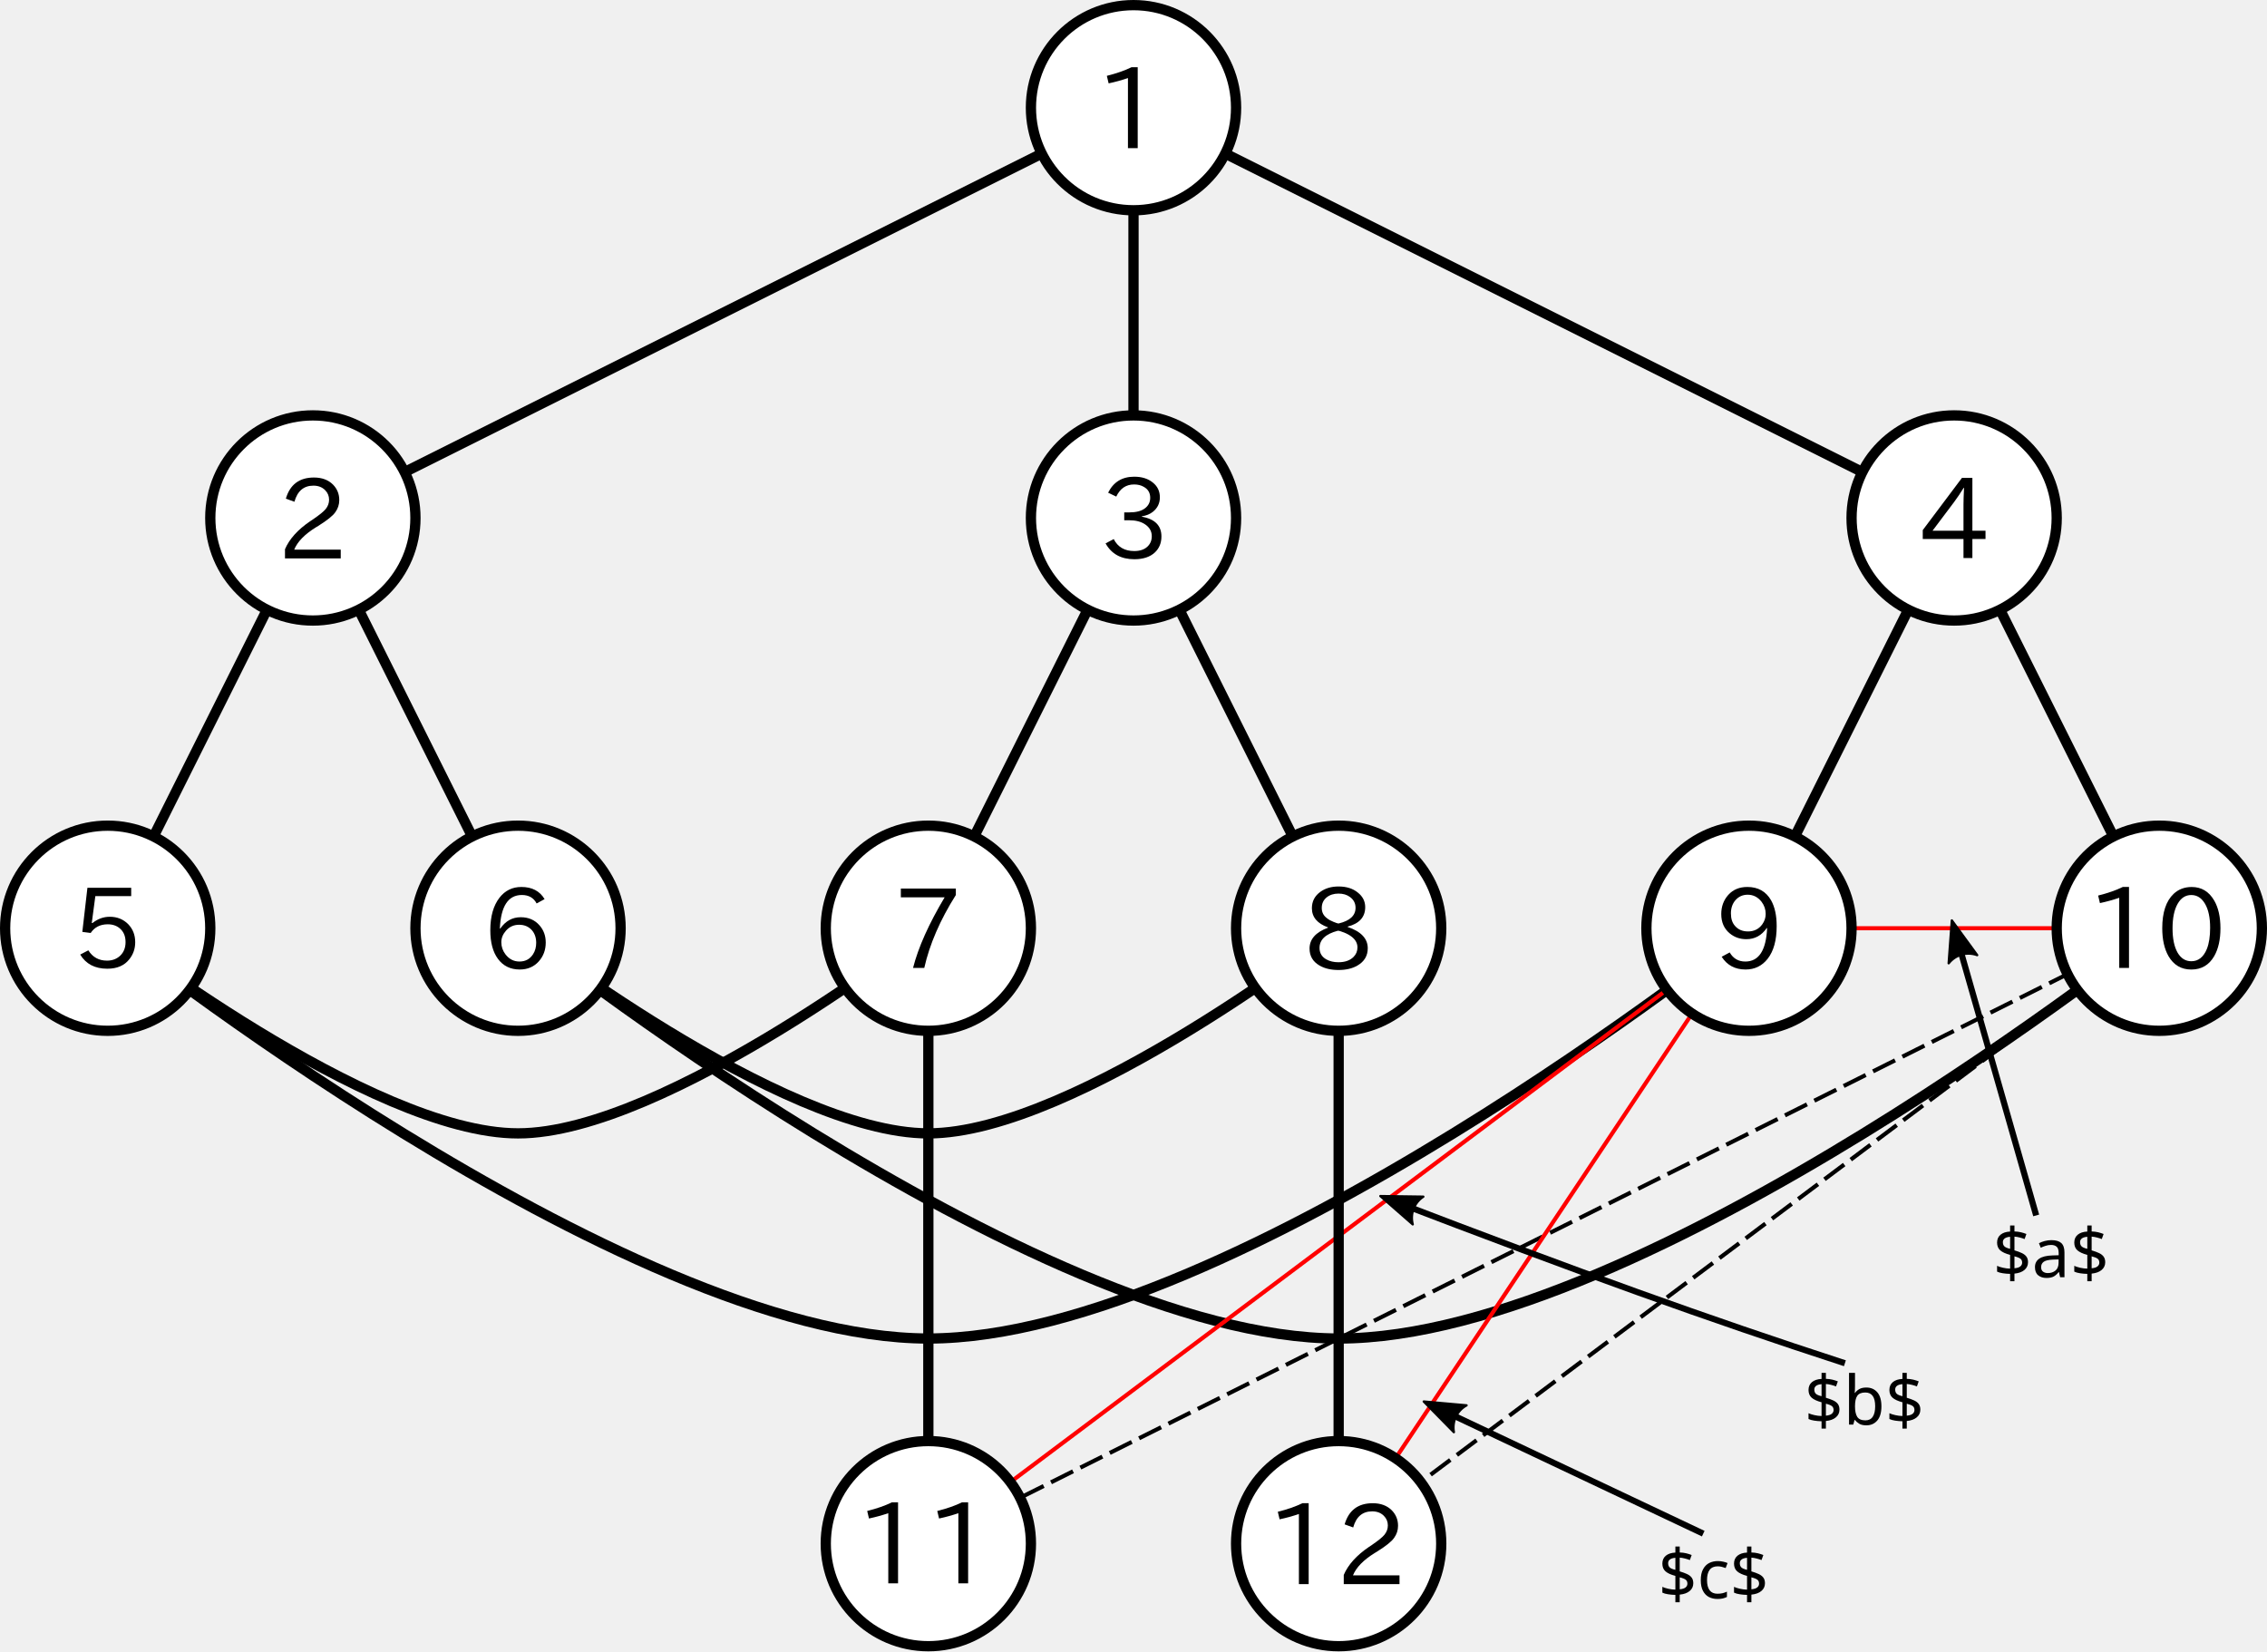
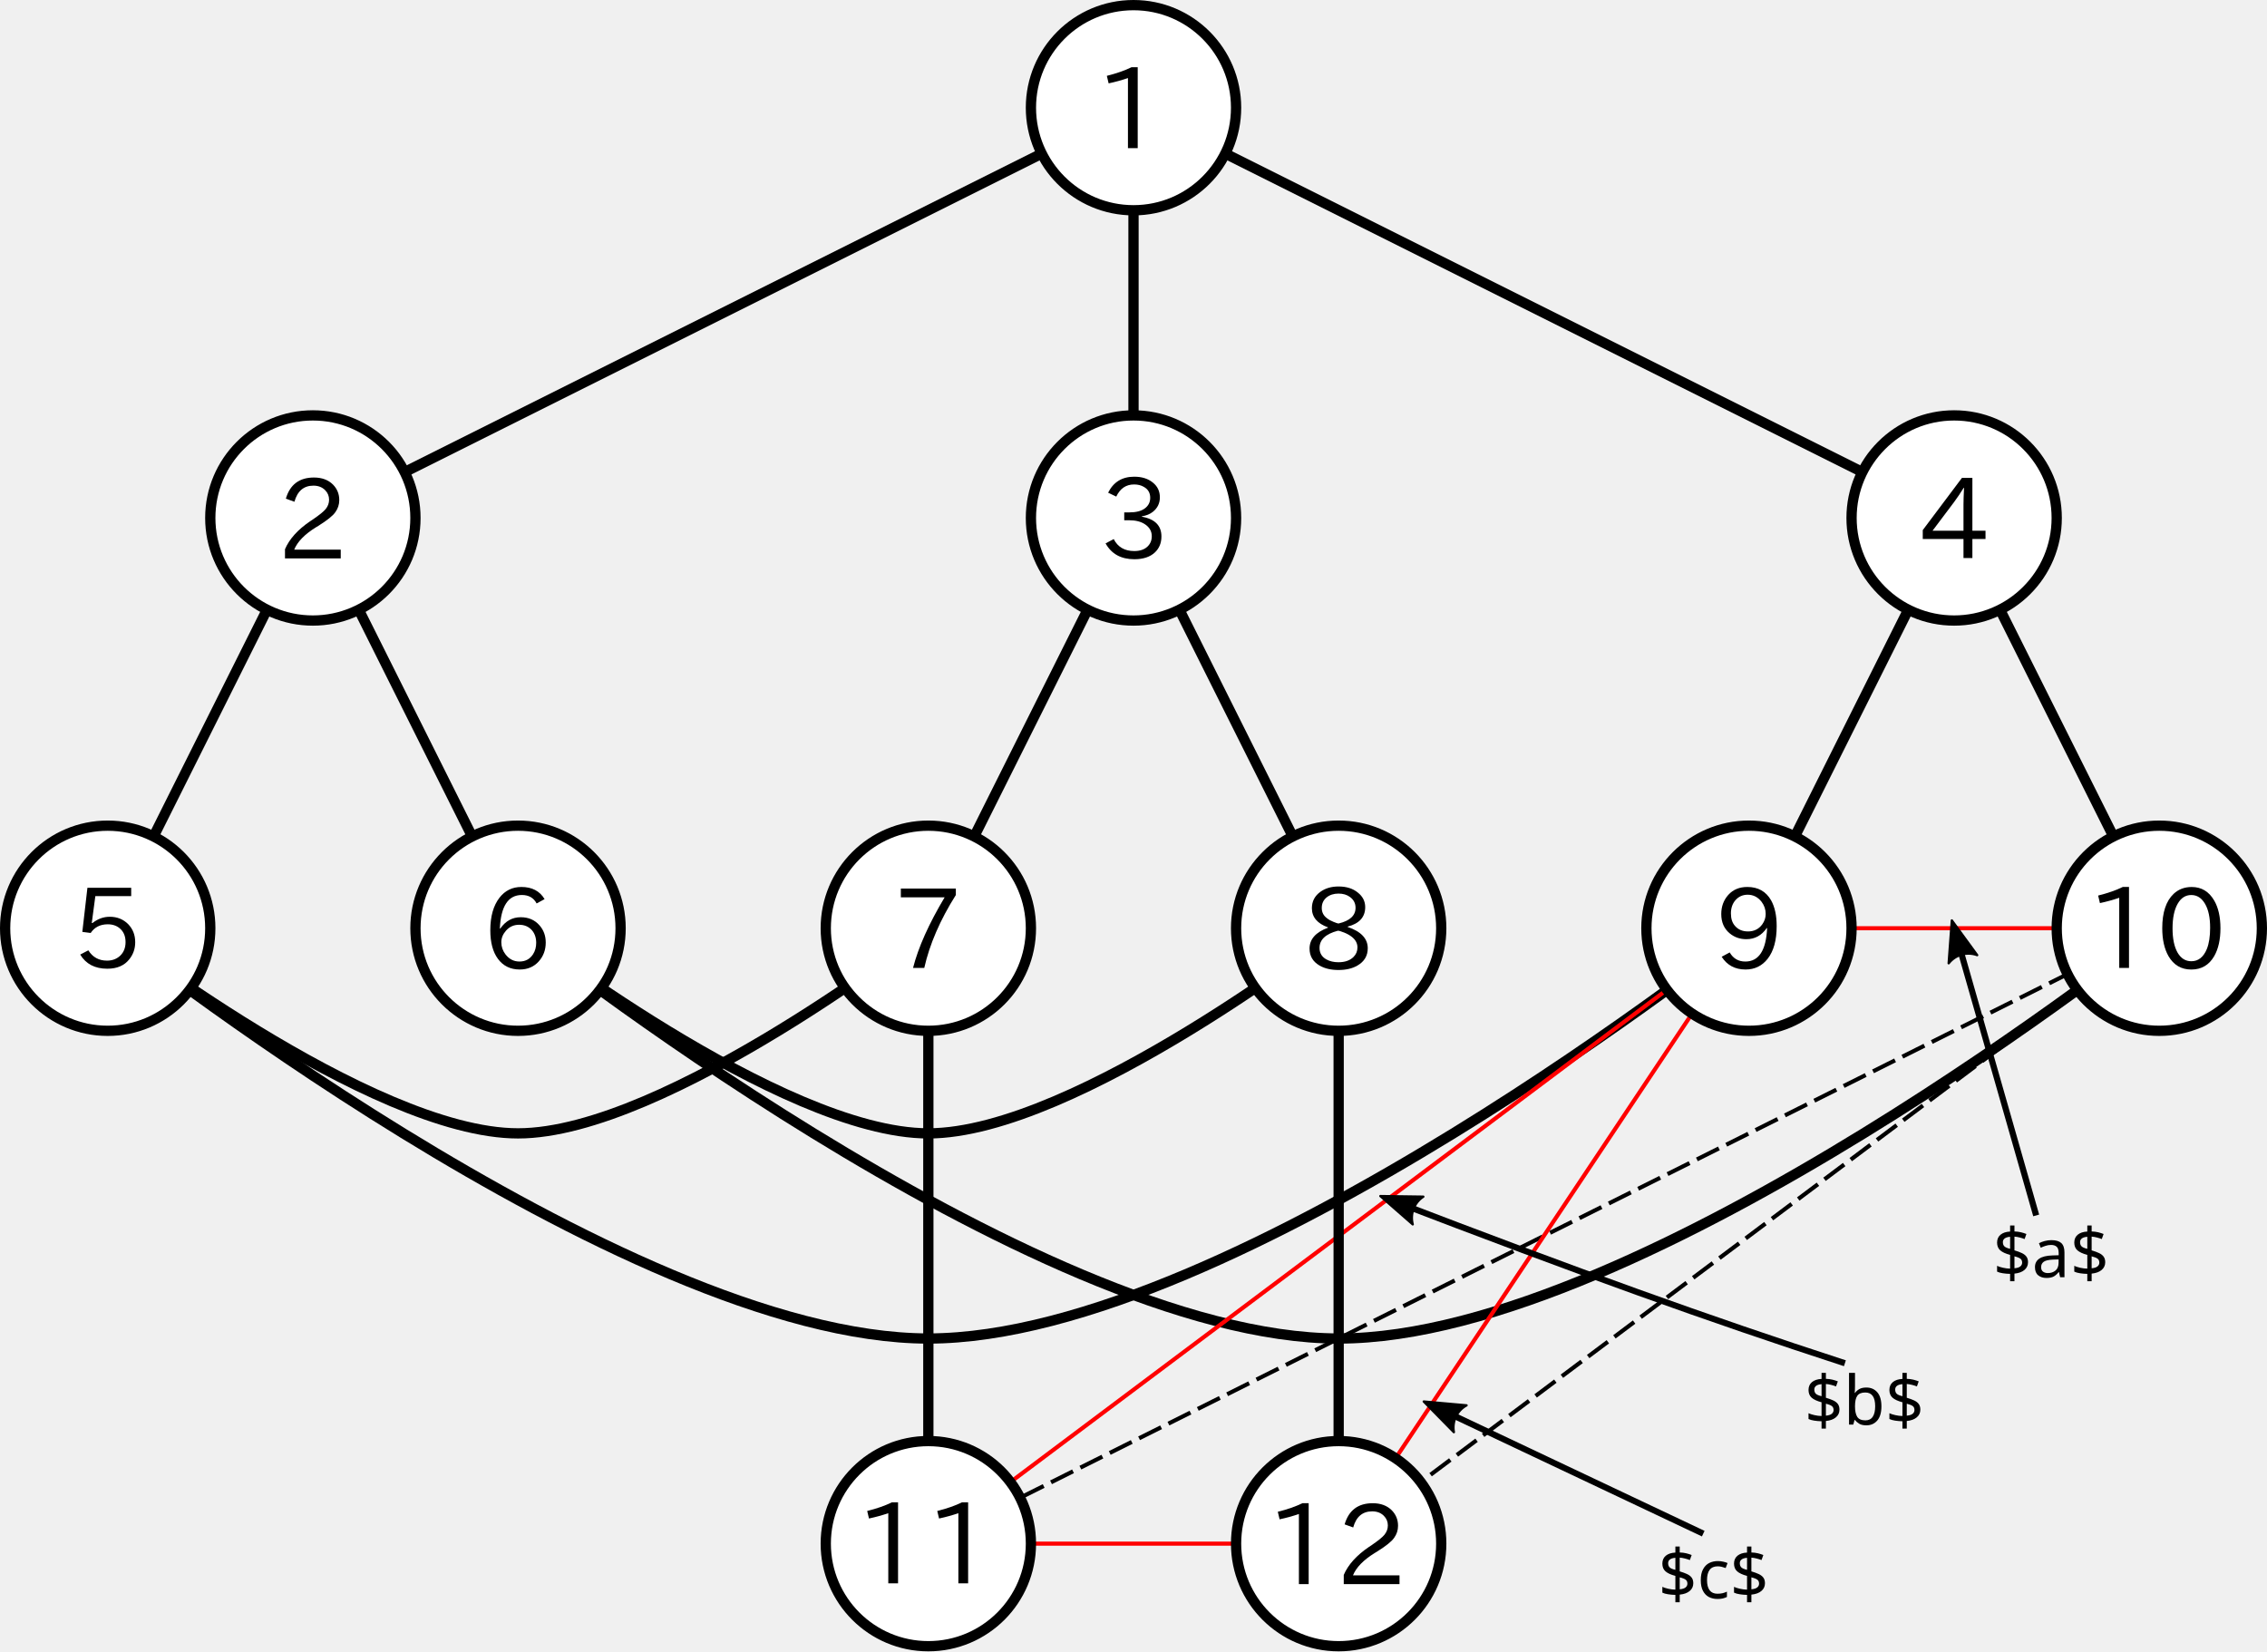
<svg xmlns="http://www.w3.org/2000/svg" width="110.5mm" height="80.5mm" viewBox="0 0 391.535 285.236" id="svg2" version="1.1">
  <defs id="defs4">
    <marker orient="auto" refY="0.0" refX="0.0" id="Arrow2Mend" style="overflow:visible;">
      <path id="path10556" style="fill-rule:evenodd;stroke-width:0.625;stroke-linejoin:round;stroke:#000000;stroke-opacity:1;fill:#000000;fill-opacity:1" d="M 8.719,4.034 L -2.207,0.016 L 8.719,-4.002 C 6.973,-1.63 6.983,1.616 8.719,4.034 z " transform="scale(0.6) rotate(180) translate(0,0)" />
    </marker>
    <marker orient="auto" refY="0" refX="0" id="Arrow2Mend-0" style="overflow:visible">
      <path id="path10556-7" style="fill:#000000;fill-opacity:1;fill-rule:evenodd;stroke:#000000;stroke-width:0.625;stroke-linejoin:round;stroke-opacity:1" d="M 8.719,4.034 -2.207,0.016 8.719,-4.002 c -1.745,2.372 -1.735,5.617 -6e-7,8.035 z" transform="scale(-0.6,-0.6)" />
    </marker>
    <marker orient="auto" refY="0" refX="0" id="Arrow2Mend-7" style="overflow:visible">
      <path id="path10556-6" style="fill:#000000;fill-opacity:1;fill-rule:evenodd;stroke:#000000;stroke-width:0.625;stroke-linejoin:round;stroke-opacity:1" d="M 8.719,4.034 -2.207,0.016 8.719,-4.002 c -1.745,2.372 -1.735,5.617 -6e-7,8.035 z" transform="scale(-0.6,-0.6)" />
    </marker>
  </defs>
  <g id="layer1" transform="translate(-158.563,-325.0984)">
+     <path style="fill:none;fill-rule:evenodd;stroke:#ff0000;stroke-width:0.709;stroke-linecap:butt;stroke-linejoin:miter;stroke-miterlimit:4;stroke-dasharray:none;stroke-dashoffset:0;stroke-opacity:1" d="m 318.898,591.732 70.866,2e-5" id="path4733" />
    <path style="fill:none;fill-rule:evenodd;stroke:#ff0000;stroke-width:0.709;stroke-linecap:butt;stroke-linejoin:miter;stroke-opacity:1;stroke-miterlimit:4;stroke-dasharray:none;stroke-dashoffset:0" d="m 460.63,485.433 70.866,0" id="path4735" />
    <path style="fill:none;fill-rule:evenodd;stroke:#000000;stroke-width:1.772;stroke-linecap:butt;stroke-linejoin:miter;stroke-opacity:1;stroke-miterlimit:4;stroke-dasharray:none;stroke-dashoffset:0" d="m 177.165,485.433 c 0,0 45.424,35.433 70.866,35.433 25.442,0 70.866,-35.433 70.866,-35.433" id="path4741" />
    <path style="fill:none;fill-rule:evenodd;stroke:#000000;stroke-width:1.772;stroke-linecap:butt;stroke-linejoin:miter;stroke-opacity:1;stroke-miterlimit:4;stroke-dasharray:none;stroke-dashoffset:0" d="m 248.031,485.433 c 0,0 45.424,35.433 70.866,35.433 25.442,0 70.866,-35.433 70.866,-35.433" id="path4741-4" />
    <path style="fill:none;fill-rule:evenodd;stroke:#000000;stroke-width:1.772;stroke-linecap:butt;stroke-linejoin:miter;stroke-opacity:1;stroke-miterlimit:4;stroke-dasharray:none;stroke-dashoffset:0" d="m 177.165,485.433 c 0,0 88.912,70.866 141.732,70.866 52.821,0 141.732,-70.866 141.732,-70.866" id="path4793" />
    <path style="fill:none;fill-rule:evenodd;stroke:#000000;stroke-width:1.772;stroke-linecap:butt;stroke-linejoin:miter;stroke-opacity:1;stroke-miterlimit:4;stroke-dasharray:none;stroke-dashoffset:0" d="m 248.031,485.433 c 0,0 88.912,70.866 141.732,70.866 52.821,0 141.732,-70.866 141.732,-70.866" id="path4793-1" />
    <path id="path4698" d="m 318.898,485.433 0,106.299" style="font-style:normal;font-weight:normal;font-size:medium;line-height:125%;font-family:sans-serif;letter-spacing:0px;word-spacing:0px;fill:none;fill-opacity:1;fill-rule:evenodd;stroke:#000000;stroke-width:1.772;stroke-linecap:butt;stroke-linejoin:miter;stroke-opacity:1;stroke-miterlimit:4;stroke-dasharray:none;stroke-dashoffset:0" />
    <path id="path4702" d="M 460.63,485.433 318.898,591.732" style="font-style:normal;font-weight:normal;font-size:medium;line-height:125%;font-family:sans-serif;letter-spacing:0px;word-spacing:0px;fill:none;fill-opacity:1;fill-rule:evenodd;stroke:#ff0000;stroke-width:0.709;stroke-linecap:butt;stroke-linejoin:miter;stroke-opacity:1;stroke-miterlimit:4;stroke-dasharray:none;stroke-dashoffset:0" />
    <path id="path4704" d="M 531.496,485.433 318.898,591.732" style="font-style:normal;font-weight:normal;font-size:medium;line-height:125%;font-family:sans-serif;letter-spacing:0px;word-spacing:0px;fill:none;fill-opacity:1;fill-rule:evenodd;stroke:#000000;stroke-width:0.709;stroke-linecap:butt;stroke-linejoin:miter;stroke-opacity:1;stroke-miterlimit:4;stroke-dasharray:4.252,1.417;stroke-dashoffset:0" />
    <path id="path4706" d="M 531.496,485.433 389.764,591.732" style="font-style:normal;font-weight:normal;font-size:medium;line-height:125%;font-family:sans-serif;letter-spacing:0px;word-spacing:0px;fill:none;fill-opacity:1;fill-rule:evenodd;stroke:#000000;stroke-width:0.709;stroke-linecap:butt;stroke-linejoin:miter;stroke-opacity:1;stroke-miterlimit:4;stroke-dasharray:4.252,1.417;stroke-dashoffset:0" />
    <path id="path4708" d="M 460.63,485.433 389.764,591.732" style="font-style:normal;font-weight:normal;font-size:medium;line-height:125%;font-family:sans-serif;letter-spacing:0px;word-spacing:0px;fill:none;fill-opacity:1;fill-rule:evenodd;stroke:#ff0000;stroke-width:0.709;stroke-linecap:butt;stroke-linejoin:miter;stroke-opacity:1;stroke-miterlimit:4;stroke-dasharray:none;stroke-dashoffset:0" />
    <path id="path4710" d="m 389.764,485.433 0,106.299" style="font-style:normal;font-weight:normal;font-size:medium;line-height:125%;font-family:sans-serif;letter-spacing:0px;word-spacing:0px;fill:none;fill-opacity:1;fill-rule:evenodd;stroke:#000000;stroke-width:1.772;stroke-linecap:butt;stroke-linejoin:miter;stroke-opacity:1;stroke-miterlimit:4;stroke-dasharray:none;stroke-dashoffset:0" />
    <path style="fill:none;fill-rule:evenodd;stroke:#000000;stroke-width:1.772;stroke-linecap:butt;stroke-linejoin:miter;stroke-miterlimit:4;stroke-dasharray:none;stroke-opacity:1" d="M 354.331,343.701 212.598,414.567" id="path4258" />
    <path style="fill:none;fill-rule:evenodd;stroke:#000000;stroke-width:1.772;stroke-linecap:butt;stroke-linejoin:miter;stroke-miterlimit:4;stroke-dasharray:none;stroke-opacity:1" d="m 354.331,343.701 0,70.866" id="path4260" />
    <path style="fill:none;fill-rule:evenodd;stroke:#000000;stroke-width:1.772;stroke-linecap:butt;stroke-linejoin:miter;stroke-miterlimit:4;stroke-dasharray:none;stroke-opacity:1" d="m 354.331,343.701 141.732,70.866" id="path4262" />
    <path style="fill:none;fill-rule:evenodd;stroke:#000000;stroke-width:1.772;stroke-linecap:butt;stroke-linejoin:miter;stroke-miterlimit:4;stroke-dasharray:none;stroke-opacity:1" d="m 177.165,485.433 35.433,-70.866 35.433,70.866" id="path4264" />
    <path style="fill:none;fill-rule:evenodd;stroke:#000000;stroke-width:1.772;stroke-linecap:butt;stroke-linejoin:miter;stroke-miterlimit:4;stroke-dasharray:none;stroke-opacity:1" d="m 318.898,485.433 35.433,-70.866 35.433,70.866" id="path4266" />
    <path style="fill:none;fill-rule:evenodd;stroke:#000000;stroke-width:1.772;stroke-linecap:butt;stroke-linejoin:miter;stroke-miterlimit:4;stroke-dasharray:none;stroke-opacity:1" d="m 460.63,485.433 35.433,-70.866 35.433,70.866" id="path4268" />
    <circle style="fill:#ffffff;fill-opacity:1;fill-rule:nonzero;stroke:#000000;stroke-width:1.772;stroke-miterlimit:4;stroke-dasharray:none;stroke-dashoffset:0;stroke-opacity:1" id="path4180" cx="354.331" cy="343.701" r="17.717" />
    <circle style="fill:#ffffff;fill-opacity:1;fill-rule:nonzero;stroke:#000000;stroke-width:1.772;stroke-miterlimit:4;stroke-dasharray:none;stroke-dashoffset:0;stroke-opacity:1" id="path4180-6" cx="212.598" cy="414.567" r="17.717" />
    <circle style="fill:#ffffff;fill-opacity:1;fill-rule:nonzero;stroke:#000000;stroke-width:1.772;stroke-miterlimit:4;stroke-dasharray:none;stroke-dashoffset:0;stroke-opacity:1" id="path4180-64" cx="354.331" cy="414.567" r="17.717" />
    <circle style="fill:#ffffff;fill-opacity:1;fill-rule:nonzero;stroke:#000000;stroke-width:1.772;stroke-miterlimit:4;stroke-dasharray:none;stroke-dashoffset:0;stroke-opacity:1" id="path4180-9" cx="496.063" cy="414.567" r="17.717" />
    <circle style="fill:#ffffff;fill-opacity:1;fill-rule:nonzero;stroke:#000000;stroke-width:1.772;stroke-miterlimit:4;stroke-dasharray:none;stroke-dashoffset:0;stroke-opacity:1" id="path4180-6-5" cx="177.165" cy="485.433" r="17.717" />
    <circle style="fill:#ffffff;fill-opacity:1;fill-rule:nonzero;stroke:#000000;stroke-width:1.772;stroke-miterlimit:4;stroke-dasharray:none;stroke-dashoffset:0;stroke-opacity:1" id="path4180-64-0" cx="318.898" cy="485.433" r="17.717" />
    <circle style="fill:#ffffff;fill-opacity:1;fill-rule:nonzero;stroke:#000000;stroke-width:1.772;stroke-miterlimit:4;stroke-dasharray:none;stroke-dashoffset:0;stroke-opacity:1" id="path4180-9-4" cx="460.63" cy="485.433" r="17.717" />
    <circle style="fill:#ffffff;fill-opacity:1;fill-rule:nonzero;stroke:#000000;stroke-width:1.772;stroke-miterlimit:4;stroke-dasharray:none;stroke-dashoffset:0;stroke-opacity:1" id="path4180-6-8" cx="248.031" cy="485.433" r="17.717" />
    <circle style="fill:#ffffff;fill-opacity:1;fill-rule:nonzero;stroke:#000000;stroke-width:1.772;stroke-miterlimit:4;stroke-dasharray:none;stroke-dashoffset:0;stroke-opacity:1" id="path4180-64-7" cx="389.764" cy="485.433" r="17.717" />
    <circle style="fill:#ffffff;fill-opacity:1;fill-rule:nonzero;stroke:#000000;stroke-width:1.772;stroke-miterlimit:4;stroke-dasharray:none;stroke-dashoffset:0;stroke-opacity:1" id="path4180-9-1" cx="531.496" cy="485.433" r="17.717" />
    <circle style="fill:#ffffff;fill-opacity:1;fill-rule:nonzero;stroke:#000000;stroke-width:1.772;stroke-miterlimit:4;stroke-dasharray:none;stroke-dashoffset:0;stroke-opacity:1" id="path4180-64-0-7" cx="318.898" cy="591.732" r="17.717" />
    <circle style="fill:#ffffff;fill-opacity:1;fill-rule:nonzero;stroke:#000000;stroke-width:1.772;stroke-miterlimit:4;stroke-dasharray:none;stroke-dashoffset:0;stroke-opacity:1" id="path4180-64-7-2" cx="389.764" cy="591.732" r="17.717" />
    <g style="font-style:normal;font-weight:normal;font-size:19.185px;line-height:125%;font-family:sans-serif;letter-spacing:0px;word-spacing:0px;fill:#000000;fill-opacity:1;stroke:none;stroke-width:1px;stroke-linecap:butt;stroke-linejoin:miter;stroke-opacity:1" id="text4394-97">
      <path d="m 526.264,492.285 -1.686,0 0,-12.112 q -1.583,0.543 -3.335,0.918 l -0.309,-1.302 q 2.51,-0.628 4.262,-1.489 l 1.068,0 0,13.986 z" style="" id="path4671" />
      <path d="m 537.093,478.309 q 2.529,0 3.888,2.342 1.077,1.855 1.077,4.796 0,2.913 -1.077,4.806 -1.34,2.314 -3.953,2.314 -2.604,0 -3.944,-2.314 -1.077,-1.892 -1.077,-4.824 0,-4.084 1.977,-5.948 1.255,-1.171 3.11,-1.171 z m -0.066,1.386 q -1.499,0 -2.361,1.518 -0.881,1.536 -0.881,4.244 0,2.651 0.862,4.178 0.871,1.499 2.379,1.499 1.808,0 2.679,-2.108 0.571,-1.415 0.571,-3.672 0,-2.632 -0.881,-4.14 -0.89,-1.518 -2.37,-1.518 z" style="" id="path4673" />
    </g>
    <path style="font-style:normal;font-weight:normal;font-size:medium;line-height:125%;font-family:sans-serif;letter-spacing:0px;word-spacing:0px;fill:#000000;fill-opacity:1;stroke:none;stroke-width:1px;stroke-linecap:butt;stroke-linejoin:miter;stroke-opacity:1" id="path4668" d="m 355.058,350.694 -1.686,0 0,-12.112 q -1.583,0.543 -3.335,0.918 l -0.309,-1.302 q 2.511,-0.628 4.262,-1.489 l 1.068,0 0,13.986 z" />
    <g style="font-style:normal;font-weight:normal;font-size:19.185px;line-height:125%;font-family:sans-serif;letter-spacing:0px;word-spacing:0px;fill:#000000;fill-opacity:1;stroke:none;stroke-width:1px;stroke-linecap:butt;stroke-linejoin:miter;stroke-opacity:1" id="text4394-97-3">
      <path d="m 217.413,421.555 -9.63,0 0,-1.592 q 1.133,-2.642 4.337,-4.824 l 0.534,-0.356 q 1.639,-1.124 2.155,-1.752 0.59,-0.731 0.59,-1.611 0,-0.974 -0.693,-1.667 -0.768,-0.768 -2.014,-0.768 -2.501,0 -3.279,2.782 l -1.48,-0.534 q 1.068,-3.653 4.852,-3.653 2.07,0 3.297,1.227 1.077,1.105 1.077,2.67 0,1.162 -0.693,2.108 -0.637,0.918 -2.932,2.351 l -0.403,0.244 q -2.923,1.808 -3.756,3.859 l 8.037,0 0,1.518 z" style="" id="path4665" />
    </g>
    <g style="font-style:normal;font-weight:normal;font-size:19.185px;line-height:125%;font-family:sans-serif;letter-spacing:0px;word-spacing:0px;fill:#000000;fill-opacity:1;stroke:none;stroke-width:1px;stroke-linecap:butt;stroke-linejoin:miter;stroke-opacity:1" id="text4394-97-4">
      <path d="m 355.783,414.351 q 3.372,0.6 3.372,3.41 0,1.696 -1.133,2.763 -1.255,1.171 -3.55,1.171 -3.438,0 -4.965,-2.735 l 1.405,-0.749 q 1.059,2.07 3.541,2.07 1.461,0 2.267,-0.749 0.768,-0.712 0.768,-1.808 0,-1.274 -1.152,-2.051 -1.049,-0.712 -2.763,-0.712 l -0.843,0 0,-1.358 0.881,0 q 1.724,0 2.632,-0.656 0.974,-0.693 0.974,-1.864 0,-1.274 -1.096,-1.883 -0.703,-0.422 -1.686,-0.422 -2.089,0 -3.082,2.098 l -1.405,-0.674 q 1.377,-2.763 4.506,-2.763 1.977,0 3.204,1.002 1.227,0.965 1.227,2.567 0,1.518 -1.19,2.482 -0.768,0.618 -1.911,0.787 l 0,0.075 z" style="" id="path4662" />
    </g>
    <g style="font-style:normal;font-weight:normal;font-size:19.185px;line-height:125%;font-family:sans-serif;letter-spacing:0px;word-spacing:0px;fill:#000000;fill-opacity:1;stroke:none;stroke-width:1px;stroke-linecap:butt;stroke-linejoin:miter;stroke-opacity:1" id="text4394-97-1">
      <path d="m 501.482,418.197 -2.267,0 0,3.288 -1.536,0 0,-3.288 -7.035,0 0,-1.536 6.763,-9.012 1.808,0 0,9.124 2.267,0 0,1.424 z m -3.71,-8.843 -0.056,0 q -0.834,1.349 -1.667,2.473 l -3.719,4.946 5.349,0 0,-4.525 q 0,-0.984 0.094,-2.895 z" style="" id="path4659" />
    </g>
    <g style="font-style:normal;font-weight:normal;font-size:19.185px;line-height:125%;font-family:sans-serif;letter-spacing:0px;word-spacing:0px;fill:#000000;fill-opacity:1;stroke:none;stroke-width:1px;stroke-linecap:butt;stroke-linejoin:miter;stroke-opacity:1" id="text4394-97-9">
      <path d="m 174.542,484.529 q 1.368,-1.077 2.979,-1.077 1.93,0 3.204,1.302 1.19,1.246 1.19,3.091 0,1.677 -1.021,2.951 -1.283,1.63 -3.794,1.63 -3.213,0 -4.684,-2.445 l 1.405,-0.731 q 1.115,1.78 3.222,1.78 1.358,0 2.267,-0.843 0.937,-0.89 0.937,-2.361 0,-1.386 -0.824,-2.211 -0.862,-0.862 -2.248,-0.862 -1.948,0 -2.951,1.499 l -1.443,-0.187 0.881,-7.625 7.56,0 0,1.443 -6.192,0 -0.618,4.646 0.131,0 z" style="" id="path4656" />
    </g>
    <g style="font-style:normal;font-weight:normal;font-size:19.185px;line-height:125%;font-family:sans-serif;letter-spacing:0px;word-spacing:0px;fill:#000000;fill-opacity:1;stroke:none;stroke-width:1px;stroke-linecap:butt;stroke-linejoin:miter;stroke-opacity:1" id="text4394-97-90">
      <path d="m 244.968,485.489 q 1.358,-1.958 3.532,-1.958 2.014,0 3.241,1.405 1.077,1.218 1.077,2.97 0,1.911 -1.208,3.26 -1.255,1.396 -3.279,1.396 -2.407,0 -3.766,-1.836 -1.321,-1.789 -1.321,-4.937 0,-3.588 1.592,-5.639 1.443,-1.845 3.775,-1.845 2.754,0 4.009,2.098 l -1.377,0.749 q -0.768,-1.461 -2.548,-1.461 -3.541,0 -3.803,5.799 l 0.075,0 z m 3.251,-0.656 q -1.368,0 -2.267,1.021 -0.806,0.918 -0.806,1.995 0,1.152 0.712,2.089 0.955,1.246 2.417,1.246 1.527,0 2.342,-1.246 0.553,-0.852 0.553,-1.977 0,-1.321 -0.731,-2.173 -0.843,-0.955 -2.22,-0.955 z" style="" id="path4653" />
    </g>
    <g style="font-style:normal;font-weight:normal;font-size:19.185px;line-height:125%;font-family:sans-serif;letter-spacing:0px;word-spacing:0px;fill:#000000;fill-opacity:1;stroke:none;stroke-width:1px;stroke-linecap:butt;stroke-linejoin:miter;stroke-opacity:1" id="text4394-97-50">
      <path d="m 323.647,479.695 q -4.075,6.464 -5.452,12.59 l -1.939,0 q 1.358,-5.321 5.452,-12.187 l -7.56,0 0,-1.518 9.499,0 0,1.115 z" style="" id="path4650" />
    </g>
    <g style="font-style:normal;font-weight:normal;font-size:19.185px;line-height:125%;font-family:sans-serif;letter-spacing:0px;word-spacing:0px;fill:#000000;fill-opacity:1;stroke:none;stroke-width:1px;stroke-linecap:butt;stroke-linejoin:miter;stroke-opacity:1" id="text4394-97-38">
      <path d="m 391.314,485.208 q 3.475,1.18 3.475,3.681 0,1.967 -1.799,2.998 -1.311,0.759 -3.251,0.759 -1.948,0 -3.26,-0.759 -1.742,-1.002 -1.742,-2.941 0,-2.426 3.185,-3.607 l 0,-0.056 q -2.782,-1.002 -2.782,-3.316 0,-1.78 1.499,-2.848 1.274,-0.899 3.11,-0.899 2.051,0 3.335,1.059 1.265,1.002 1.265,2.511 0,2.576 -3.035,3.363 l 0,0.056 z m -1.546,-0.6 q 2.913,-0.693 2.913,-2.707 0,-1.162 -0.965,-1.864 -0.787,-0.59 -1.977,-0.59 -1.227,0 -2.051,0.656 -0.843,0.693 -0.843,1.827 0,1.115 0.909,1.78 0.422,0.347 1.105,0.618 0.712,0.29 0.881,0.29 0.009,0 0.028,-0.009 z m -0.141,1.255 q -3.166,0.834 -3.166,2.97 0,1.321 1.171,1.977 0.881,0.496 2.089,0.496 1.696,0 2.614,-0.918 0.674,-0.674 0.674,-1.649 0,-1.03 -0.946,-1.799 -0.543,-0.431 -1.321,-0.749 -0.834,-0.328 -1.077,-0.328 -0.019,0 -0.037,0 z" style="" id="path4647" />
    </g>
    <g style="font-style:normal;font-weight:normal;font-size:19.185px;line-height:125%;font-family:sans-serif;letter-spacing:0px;word-spacing:0px;fill:#000000;fill-opacity:1;stroke:none;stroke-width:1px;stroke-linecap:butt;stroke-linejoin:miter;stroke-opacity:1" id="text4394-97-6">
      <path d="m 463.693,485.405 q -1.321,1.92 -3.513,1.92 -1.677,0 -2.895,-1.021 -1.443,-1.208 -1.443,-3.316 0,-1.948 1.208,-3.307 1.237,-1.377 3.297,-1.377 2.792,0 4.112,2.323 0.955,1.714 0.955,4.431 0,3.663 -1.555,5.649 -1.461,1.855 -3.813,1.855 -2.726,0 -4.131,-2.201 l 1.386,-0.749 q 0.909,1.574 2.698,1.574 3.503,0 3.766,-5.78 l -0.075,0 z m -3.288,-5.761 q -1.311,0 -2.145,0.984 -0.749,0.89 -0.749,2.248 0,1.377 0.712,2.164 0.824,0.946 2.239,0.946 1.574,0 2.464,-1.227 0.59,-0.824 0.59,-1.789 0,-1.152 -0.693,-2.08 -0.955,-1.246 -2.417,-1.246 z" style="" id="path4644" />
    </g>
    <g style="font-style:normal;font-weight:normal;font-size:19.185px;line-height:125%;font-family:sans-serif;letter-spacing:0px;word-spacing:0px;fill:#000000;fill-opacity:1;stroke:none;stroke-width:1px;stroke-linecap:butt;stroke-linejoin:miter;stroke-opacity:1" id="text4394-97-15">
      <path d="m 313.666,598.585 -1.686,0 0,-12.112 q -1.583,0.543 -3.335,0.918 l -0.309,-1.302 q 2.51,-0.628 4.262,-1.489 l 1.068,0 0,13.986 z" style="" id="path4639" />
      <path d="m 325.769,598.585 -1.686,0 0,-12.112 q -1.583,0.543 -3.335,0.918 l -0.309,-1.302 q 2.51,-0.628 4.262,-1.489 l 1.068,0 0,13.986 z" style="" id="path4641" />
    </g>
    <g style="font-style:normal;font-weight:normal;font-size:19.185px;line-height:125%;font-family:sans-serif;letter-spacing:0px;word-spacing:0px;fill:#000000;fill-opacity:1;stroke:none;stroke-width:1px;stroke-linecap:butt;stroke-linejoin:miter;stroke-opacity:1" id="text4394-97-48">
      <path d="m 384.584,598.725 -1.686,0 0,-12.112 q -1.583,0.543 -3.335,0.918 l -0.309,-1.302 q 2.511,-0.628 4.262,-1.489 l 1.068,0 0,13.986 z" style="" id="path4634" />
      <path d="m 400.274,598.725 -9.63,0 0,-1.592 q 1.133,-2.642 4.337,-4.824 l 0.534,-0.356 q 1.639,-1.124 2.155,-1.752 0.59,-0.731 0.59,-1.611 0,-0.974 -0.693,-1.667 -0.768,-0.768 -2.014,-0.768 -2.501,0 -3.279,2.782 l -1.48,-0.534 q 1.068,-3.653 4.852,-3.653 2.07,0 3.297,1.227 1.077,1.105 1.077,2.67 0,1.162 -0.693,2.108 -0.637,0.918 -2.932,2.351 l -0.403,0.244 q -2.923,1.808 -3.756,3.859 l 8.037,0 0,1.518 z" style="" id="path4636" />
    </g>
    <path style="fill:none;fill-rule:evenodd;stroke:#000000;stroke-width:1.063;stroke-linecap:butt;stroke-linejoin:miter;stroke-miterlimit:4;stroke-dasharray:none;stroke-opacity:1;marker-end:url(#Arrow2Mend)" d="m 477.196,560.573 c -23.656,-7.697 -45.602,-15.61 -78.912,-28.381" id="path10523" />
    <path style="fill:none;fill-rule:evenodd;stroke:#000000;stroke-width:1.063;stroke-linecap:butt;stroke-linejoin:miter;stroke-miterlimit:4;stroke-dasharray:none;stroke-opacity:1;marker-end:url(#Arrow2Mend-0)" d="M 452.73,590.005 405.735,567.775" id="path10523-7" />
    <path style="fill:none;fill-rule:evenodd;stroke:#000000;stroke-width:1.063;stroke-linecap:butt;stroke-linejoin:miter;stroke-miterlimit:4;stroke-dasharray:none;stroke-opacity:1;marker-end:url(#Arrow2Mend-7)" d="m 510.236,535.039 -14.173,-49.606" id="path10523-9" />
    <text xml:space="preserve" style="font-style:normal;font-weight:normal;font-size:11.769px;line-height:125%;font-family:sans-serif;letter-spacing:0px;word-spacing:0px;fill:#000000;fill-opacity:1;stroke:none;stroke-width:1px;stroke-linecap:butt;stroke-linejoin:miter;stroke-opacity:1" x="444.932" y="601.162" id="text14188">
      <tspan id="tspan14190" x="444.932" y="601.162">$c$</tspan>
    </text>
    <text xml:space="preserve" style="font-style:normal;font-weight:normal;font-size:11.769px;line-height:125%;font-family:sans-serif;letter-spacing:0px;word-spacing:0px;fill:#000000;fill-opacity:1;stroke:none;stroke-width:1px;stroke-linecap:butt;stroke-linejoin:miter;stroke-opacity:1" x="502.746" y="545.715" id="text14188-1">
      <tspan id="tspan14190-1" x="502.746" y="545.715">$a$</tspan>
    </text>
    <text xml:space="preserve" style="font-style:normal;font-weight:normal;font-size:11.769px;line-height:125%;font-family:sans-serif;letter-spacing:0px;word-spacing:0px;fill:#000000;fill-opacity:1;stroke:none;stroke-width:1px;stroke-linecap:butt;stroke-linejoin:miter;stroke-opacity:1" x="470.181" y="571.172" id="text14188-9">
      <tspan id="tspan14190-0" x="470.181" y="571.172">$b$</tspan>
    </text>
  </g>
</svg>
